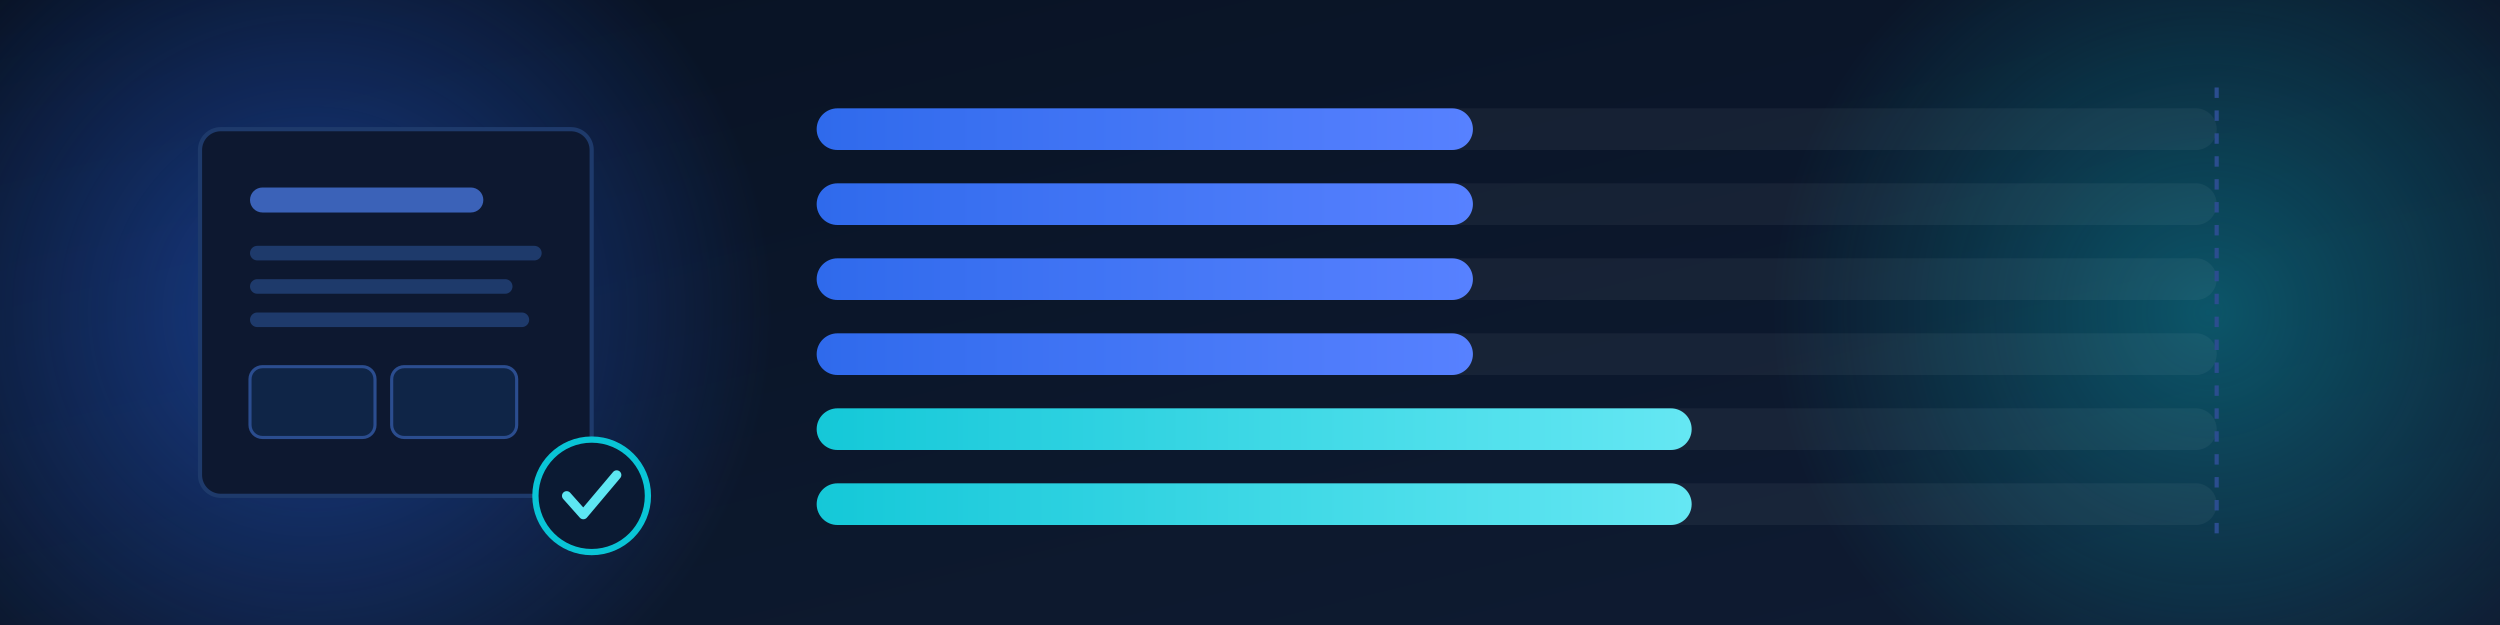
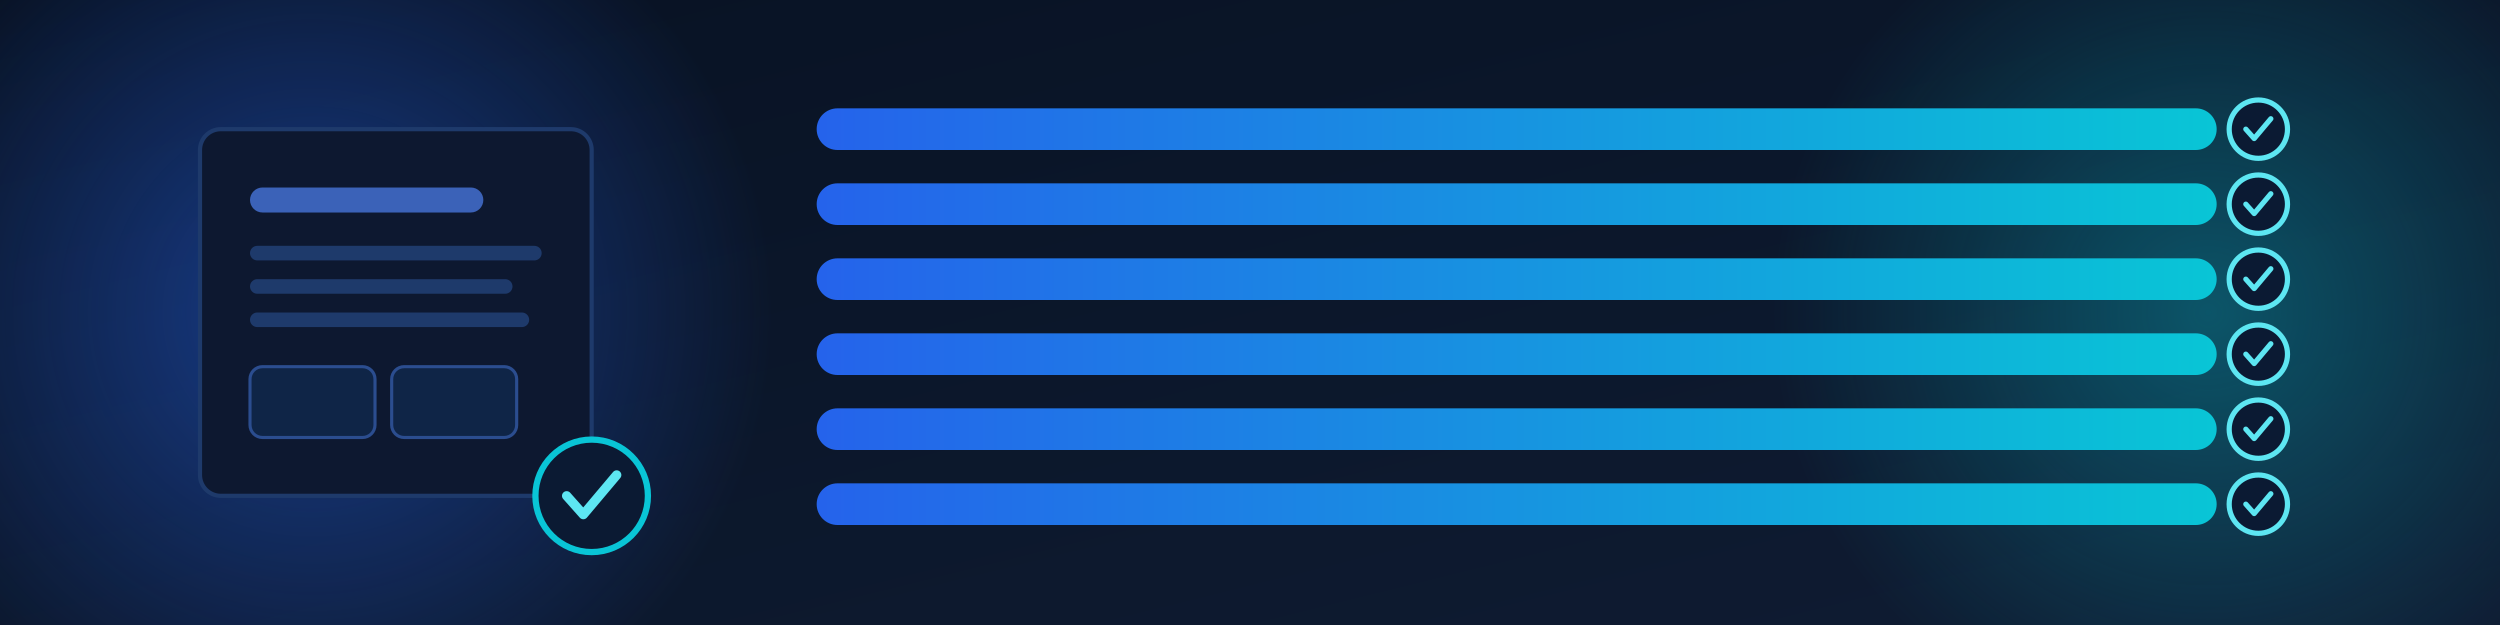
- <svg xmlns="http://www.w3.org/2000/svg" viewBox="0 0 1200 300" width="1200" height="300" role="img" aria-label="Las seis dimensiones de una auditoría GEO, con la anchura de cada barra proporcional a sus puntos reales sobre 100: datos estructurados 15, formato de respuesta 15, metadatos 15, frescura 15, indexabilidad 20 y citabilidad 20">
+ <svg xmlns="http://www.w3.org/2000/svg" viewBox="0 0 1200 300" width="1200" height="300" role="img" aria-label="Las seis dimensiones de una auditoría GEO: datos estructurados, formato de respuesta, metadatos, frescura, indexabilidad y citabilidad, cada una marcada como comprobada">
  <defs>
    <linearGradient id="bgAudit" x1="0" y1="0" x2="1" y2="1">
      <stop offset="0" stop-color="#081223" />
      <stop offset="1" stop-color="#0f1c33" />
    </linearGradient>
    <radialGradient id="glowAuditA" cx="0.5" cy="0.5" r="0.5">
      <stop offset="0" stop-color="#2563eb" stop-opacity=".5" />
      <stop offset="1" stop-color="#2563eb" stop-opacity="0" />
    </radialGradient>
    <radialGradient id="glowAuditB" cx="0.5" cy="0.5" r="0.5">
      <stop offset="0" stop-color="#09c5d6" stop-opacity=".35" />
      <stop offset="1" stop-color="#09c5d6" stop-opacity="0" />
    </radialGradient>
-     <linearGradient id="bar15" x1="0" y1="0" x2="1" y2="0">
+     <linearGradient id="barAudit" x1="0" y1="0" x2="1" y2="0">
      <stop offset="0" stop-color="#2563eb" />
-       <stop offset="1" stop-color="#4f7bff" />
-     </linearGradient>
-     <linearGradient id="bar20" x1="0" y1="0" x2="1" y2="0">
-       <stop offset="0" stop-color="#09c5d6" />
-       <stop offset="1" stop-color="#5de6f2" />
+       <stop offset="1" stop-color="#09c5d6" />
    </linearGradient>
  </defs>
  <rect width="1200" height="300" fill="url(#bgAudit)" />
  <circle cx="150" cy="150" r="220" fill="url(#glowAuditA)" />
  <circle cx="1060" cy="150" r="210" fill="url(#glowAuditB)" />
  <rect x="96" y="62" width="188" height="176" rx="10" fill="#0d1830" stroke="#1e3a6b" stroke-width="2" />
  <rect x="120" y="90" width="112" height="12" rx="6" fill="#3b62b8" />
  <rect x="120" y="118" width="140" height="7" rx="3.5" fill="#1e3a6b" />
  <rect x="120" y="134" width="126" height="7" rx="3.5" fill="#1e3a6b" />
  <rect x="120" y="150" width="134" height="7" rx="3.5" fill="#1e3a6b" />
  <rect x="120" y="176" width="60" height="34" rx="6" fill="#0f2547" stroke="#2b4d8f" stroke-width="1.5" />
  <rect x="188" y="176" width="60" height="34" rx="6" fill="#0f2547" stroke="#2b4d8f" stroke-width="1.5" />
  <circle cx="284" cy="238" r="27" fill="#0b1a33" stroke="#09c5d6" stroke-width="3" />
  <path d="M272 238 l8 9 l16 -19" fill="none" stroke="#5de6f2" stroke-width="4.5" stroke-linecap="round" stroke-linejoin="round" />
  <g>
-     <rect x="392" y="52" width="315" height="20" rx="10" fill="url(#bar15)" />
-     <rect x="392" y="52" width="672" height="20" rx="10" fill="#ffffff" fill-opacity=".05" />
-     <rect x="392" y="88" width="315" height="20" rx="10" fill="url(#bar15)" />
-     <rect x="392" y="88" width="672" height="20" rx="10" fill="#ffffff" fill-opacity=".05" />
-     <rect x="392" y="124" width="315" height="20" rx="10" fill="url(#bar15)" />
-     <rect x="392" y="124" width="672" height="20" rx="10" fill="#ffffff" fill-opacity=".05" />
-     <rect x="392" y="160" width="315" height="20" rx="10" fill="url(#bar15)" />
-     <rect x="392" y="160" width="672" height="20" rx="10" fill="#ffffff" fill-opacity=".05" />
-     <rect x="392" y="196" width="420" height="20" rx="10" fill="url(#bar20)" />
-     <rect x="392" y="196" width="672" height="20" rx="10" fill="#ffffff" fill-opacity=".05" />
-     <rect x="392" y="232" width="420" height="20" rx="10" fill="url(#bar20)" />
-     <rect x="392" y="232" width="672" height="20" rx="10" fill="#ffffff" fill-opacity=".05" />
+     <rect x="392" y="52" width="672" height="20" rx="10" fill="url(#barAudit)" />
+     <circle cx="1084" cy="62" r="14" fill="#0b1a33" stroke="#5de6f2" stroke-width="2.5" />
+     <path d="M1078 62 l4 4.5 l8 -9.5" fill="none" stroke="#5de6f2" stroke-width="2.5" stroke-linecap="round" stroke-linejoin="round" />
+     <rect x="392" y="88" width="672" height="20" rx="10" fill="url(#barAudit)" />
+     <circle cx="1084" cy="98" r="14" fill="#0b1a33" stroke="#5de6f2" stroke-width="2.5" />
+     <path d="M1078 98 l4 4.5 l8 -9.5" fill="none" stroke="#5de6f2" stroke-width="2.5" stroke-linecap="round" stroke-linejoin="round" />
+     <rect x="392" y="124" width="672" height="20" rx="10" fill="url(#barAudit)" />
+     <circle cx="1084" cy="134" r="14" fill="#0b1a33" stroke="#5de6f2" stroke-width="2.5" />
+     <path d="M1078 134 l4 4.5 l8 -9.5" fill="none" stroke="#5de6f2" stroke-width="2.5" stroke-linecap="round" stroke-linejoin="round" />
+     <rect x="392" y="160" width="672" height="20" rx="10" fill="url(#barAudit)" />
+     <circle cx="1084" cy="170" r="14" fill="#0b1a33" stroke="#5de6f2" stroke-width="2.5" />
+     <path d="M1078 170 l4 4.5 l8 -9.5" fill="none" stroke="#5de6f2" stroke-width="2.5" stroke-linecap="round" stroke-linejoin="round" />
+     <rect x="392" y="196" width="672" height="20" rx="10" fill="url(#barAudit)" />
+     <circle cx="1084" cy="206" r="14" fill="#0b1a33" stroke="#5de6f2" stroke-width="2.5" />
+     <path d="M1078 206 l4 4.5 l8 -9.5" fill="none" stroke="#5de6f2" stroke-width="2.5" stroke-linecap="round" stroke-linejoin="round" />
+     <rect x="392" y="232" width="672" height="20" rx="10" fill="url(#barAudit)" />
+     <circle cx="1084" cy="242" r="14" fill="#0b1a33" stroke="#5de6f2" stroke-width="2.5" />
+     <path d="M1078 242 l4 4.5 l8 -9.5" fill="none" stroke="#5de6f2" stroke-width="2.5" stroke-linecap="round" stroke-linejoin="round" />
  </g>
-   <line x1="1064" y1="42" x2="1064" y2="262" stroke="#2b4d8f" stroke-width="2" stroke-dasharray="5 6" />
</svg>
